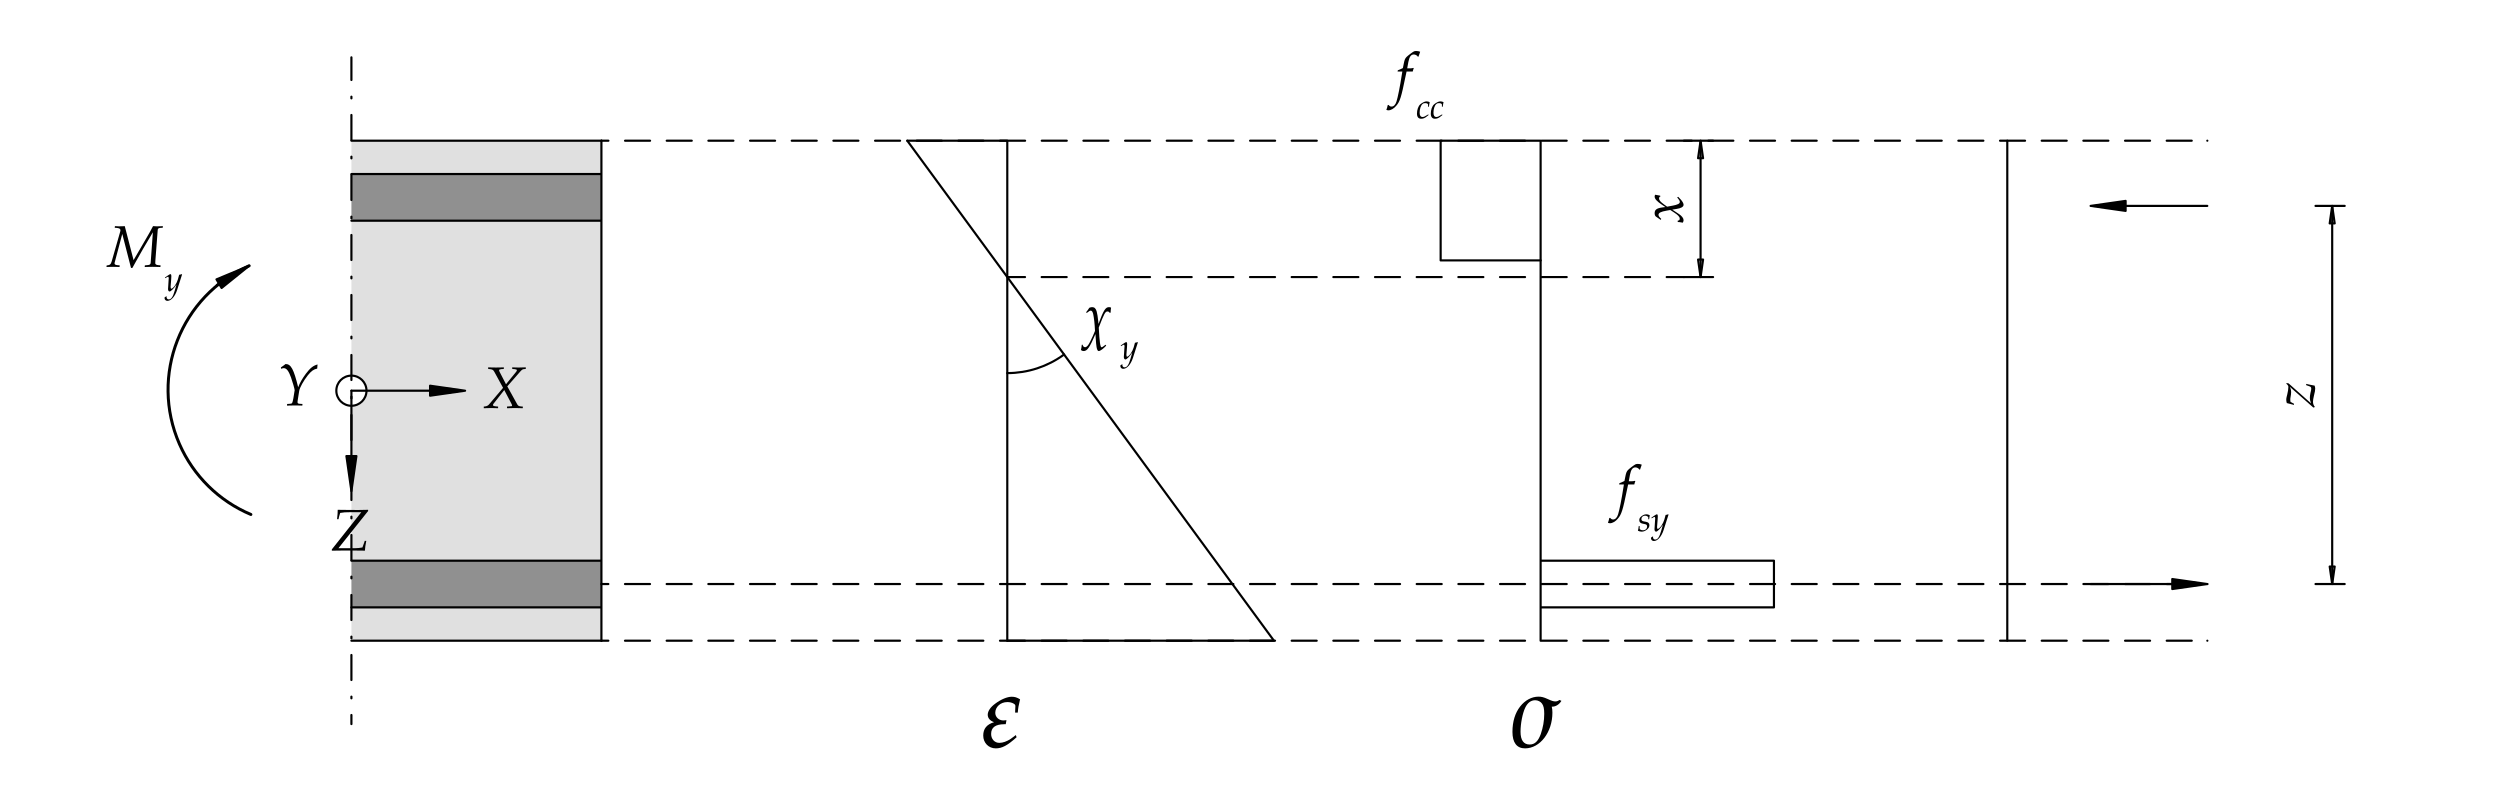
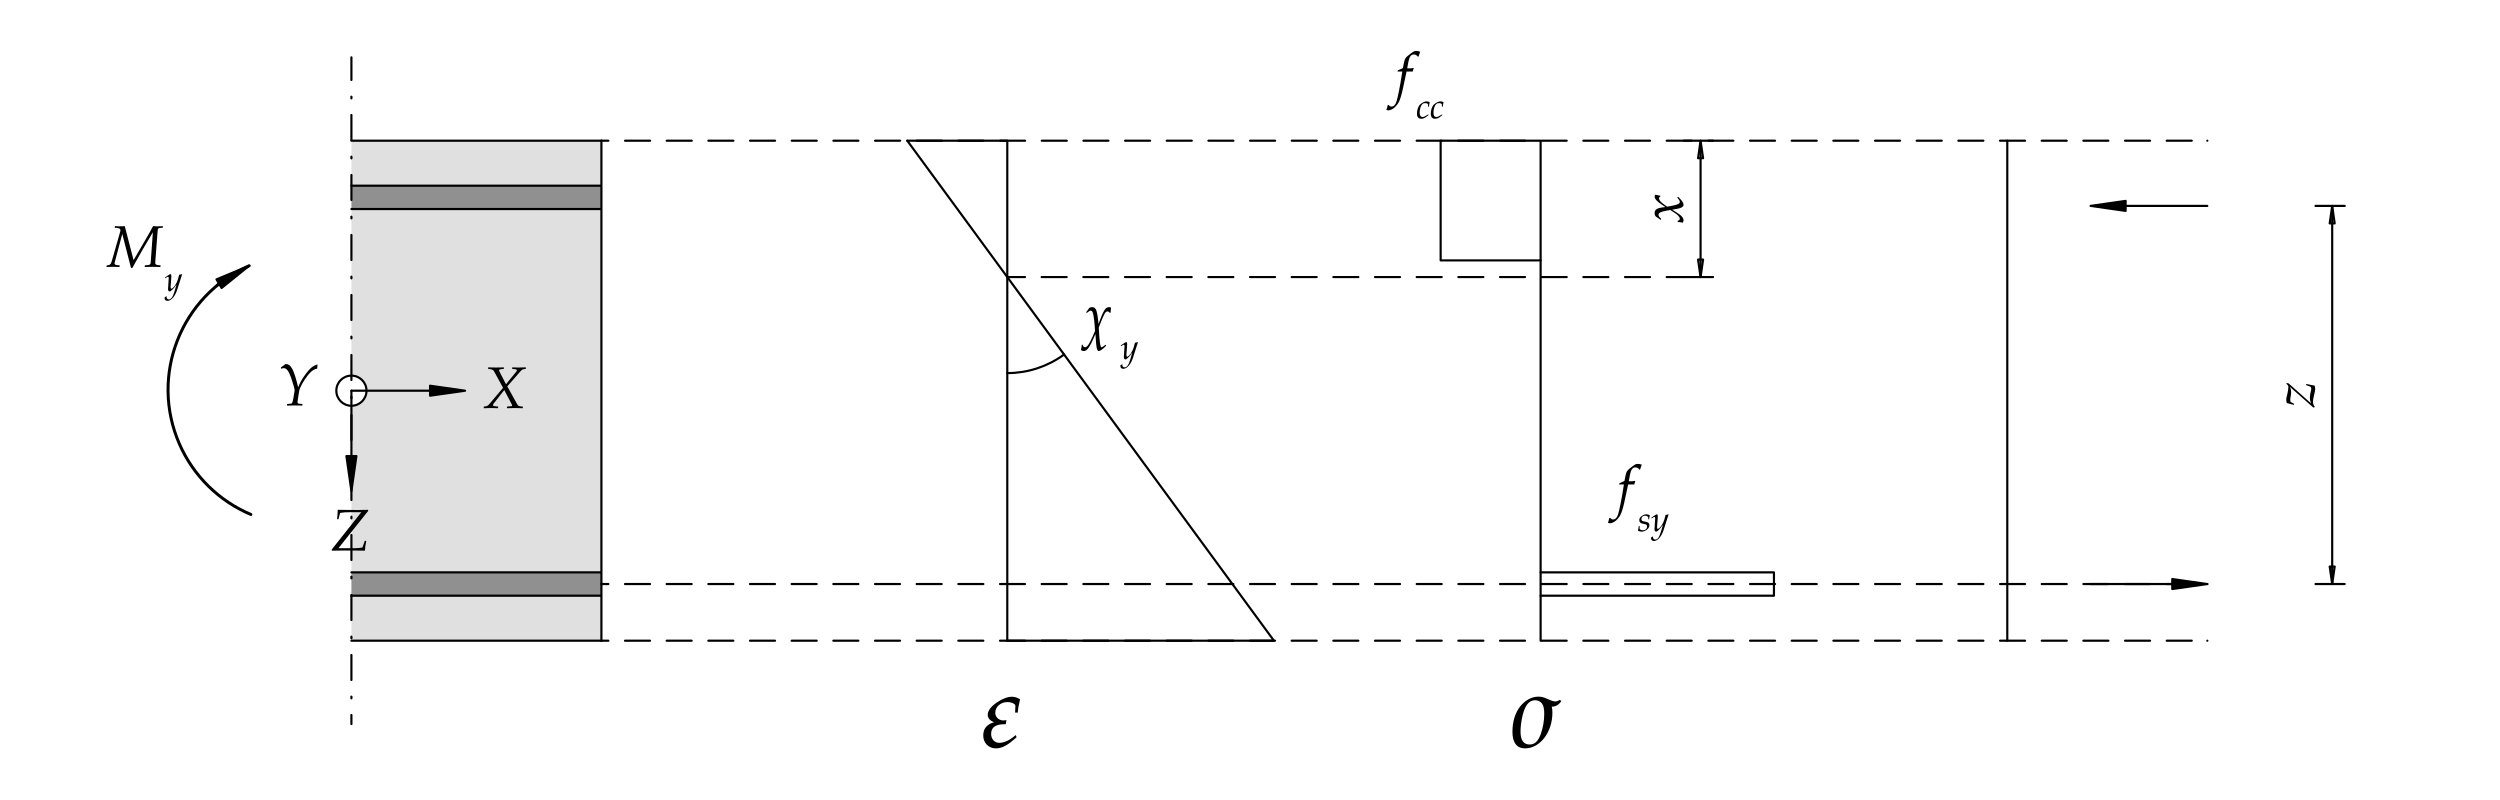
<svg xmlns="http://www.w3.org/2000/svg" version="1.1" id="svg1" width="566.929" height="181.417" viewBox="0 0 566.929 181.417">
  <defs id="defs1">
-     <clipPath clipPathUnits="userSpaceOnUse" id="clipPath20">
-       <path d="M -0.004,-0.001 V 136.064 H 425.201 V -0.001 H -0.004" transform="matrix(1,0,0,-1,-18.29657,90.6814)" clip-rule="evenodd" id="path20" />
-     </clipPath>
    <clipPath clipPathUnits="userSpaceOnUse" id="clipPath21">
-       <path d="M -0.004,-0.001 V 136.064 H 425.201 V -0.001 H -0.004" transform="matrix(1,0,0,-1,-28.03186,86.54754)" clip-rule="evenodd" id="path21" />
+       <path d="M -0.004,-0.001 V 136.064 H 425.201 V -0.001 H -0.004" transform="matrix(0,1,1,0,-66.75849,-393.6555)" clip-rule="evenodd" id="path21" />
    </clipPath>
    <clipPath clipPathUnits="userSpaceOnUse" id="clipPath23">
-       <path d="M -0.004,-0.001 V 136.064 H 425.201 V -0.001 H -0.004" transform="matrix(0,1,1,0,-66.75849,-393.6555)" clip-rule="evenodd" id="path23" />
+       <path d="M -0.004,-0.001 V 136.064 H 425.201 V -0.001 H -0.004" transform="matrix(1,0,0,-1,-166.8521,9.093408)" clip-rule="evenodd" id="path23" />
+     </clipPath>
+     <clipPath clipPathUnits="userSpaceOnUse" id="clipPath24">
+       <path d="M -0.004,-0.001 V 136.064 H 425.201 V -0.001 H -0.004" transform="matrix(1,0,0,-1,-256.3915,9.093408)" clip-rule="evenodd" id="path24" />
    </clipPath>
    <clipPath clipPathUnits="userSpaceOnUse" id="clipPath25">
-       <path d="M -0.004,-0.001 V 136.064 H 425.201 V -0.001 H -0.004" transform="matrix(1,0,0,-1,-166.8521,9.093408)" clip-rule="evenodd" id="path25" />
+       <path d="M -0.004,-0.001 V 136.064 H 425.201 V -0.001 H -0.004" transform="matrix(1,0,0,-1,-237.413,120.063)" clip-rule="evenodd" id="path25" />
    </clipPath>
    <clipPath clipPathUnits="userSpaceOnUse" id="clipPath26">
-       <path d="M -0.004,-0.001 V 136.064 H 425.201 V -0.001 H -0.004" transform="matrix(1,0,0,-1,-256.3915,9.093408)" clip-rule="evenodd" id="path26" />
-     </clipPath>
-     <clipPath clipPathUnits="userSpaceOnUse" id="clipPath27">
-       <path d="M -0.004,-0.001 V 136.064 H 425.201 V -0.001 H -0.004" transform="matrix(1,0,0,-1,-237.413,120.063)" clip-rule="evenodd" id="path27" />
+       <path d="M -0.004,-0.001 V 136.064 H 425.201 V -0.001 H -0.004" transform="matrix(1,0,0,-1,-240.8407,115.9291)" clip-rule="evenodd" id="path26" />
    </clipPath>
    <clipPath clipPathUnits="userSpaceOnUse" id="clipPath28">
-       <path d="M -0.004,-0.001 V 136.064 H 425.201 V -0.001 H -0.004" transform="matrix(1,0,0,-1,-240.8407,115.9291)" clip-rule="evenodd" id="path28" />
+       <path d="M -0.004,-0.001 V 136.064 H 425.201 V -0.001 H -0.004" transform="matrix(0,1,1,0,-98.09908,-286.2312)" clip-rule="evenodd" id="path28" />
    </clipPath>
    <clipPath clipPathUnits="userSpaceOnUse" id="clipPath30">
-       <path d="M -0.004,-0.001 V 136.064 H 425.201 V -0.001 H -0.004" transform="matrix(0,1,1,0,-98.09908,-286.2312)" clip-rule="evenodd" id="path30" />
+       <path d="M -0.004,-0.001 V 136.064 H 425.201 V -0.001 H -0.004" transform="matrix(1,0,0,-1,-275.0986,49.83521)" clip-rule="evenodd" id="path30" />
+     </clipPath>
+     <clipPath clipPathUnits="userSpaceOnUse" id="clipPath31">
+       <path d="M -0.004,-0.001 V 136.064 H 425.201 V -0.001 H -0.004" transform="matrix(1,0,0,-1,-278.5263,45.70135)" clip-rule="evenodd" id="path31" />
    </clipPath>
    <clipPath clipPathUnits="userSpaceOnUse" id="clipPath32">
-       <path d="M -0.004,-0.001 V 136.064 H 425.201 V -0.001 H -0.004" transform="matrix(1,0,0,-1,-275.0986,49.83521)" clip-rule="evenodd" id="path32" />
+       <path d="M -0.004,-0.001 V 136.064 H 425.201 V -0.001 H -0.004" transform="matrix(1,0,0,-1,-184.6579,79.12211)" clip-rule="evenodd" id="path32" />
    </clipPath>
    <clipPath clipPathUnits="userSpaceOnUse" id="clipPath33">
-       <path d="M -0.004,-0.001 V 136.064 H 425.201 V -0.001 H -0.004" transform="matrix(1,0,0,-1,-278.5263,45.70135)" clip-rule="evenodd" id="path33" />
+       <path d="M -0.004,-0.001 V 136.064 H 425.201 V -0.001 H -0.004" transform="matrix(1,0,0,-1,-190.5936,74.98825)" clip-rule="evenodd" id="path33" />
    </clipPath>
    <clipPath clipPathUnits="userSpaceOnUse" id="clipPath34">
-       <path d="M -0.004,-0.001 V 136.064 H 425.201 V -0.001 H -0.004" transform="matrix(1,0,0,-1,-184.6579,79.12211)" clip-rule="evenodd" id="path34" />
+       <path d="M -0.004,-0.001 V 136.064 H 425.201 V -0.001 H -0.004" transform="matrix(1,0,0,-1,-18.29657,90.6814)" clip-rule="evenodd" id="path34" />
    </clipPath>
    <clipPath clipPathUnits="userSpaceOnUse" id="clipPath35">
-       <path d="M -0.004,-0.001 V 136.064 H 425.201 V -0.001 H -0.004" transform="matrix(1,0,0,-1,-190.5936,74.98825)" clip-rule="evenodd" id="path35" />
+       <path d="M -0.004,-0.001 V 136.064 H 425.201 V -0.001 H -0.004" transform="matrix(1,0,0,-1,-28.03186,86.54754)" clip-rule="evenodd" id="path35" />
    </clipPath>
    <clipPath clipPathUnits="userSpaceOnUse" id="clipPath36">
      <path d="M -0.004,-0.001 V 136.064 H 425.201 V -0.001 H -0.004" transform="matrix(1,0,0,-1,-56.23465,42.43492)" clip-rule="evenodd" id="path36" />
    </clipPath>
    <clipPath clipPathUnits="userSpaceOnUse" id="clipPath37">
      <path d="M -0.004,-0.001 V 136.064 H 425.201 V -0.001 H -0.004" transform="matrix(1,0,0,-1,-82.07571,66.66509)" clip-rule="evenodd" id="path37" />
    </clipPath>
    <clipPath clipPathUnits="userSpaceOnUse" id="clipPath38">
      <path d="M -0.004,-0.001 V 136.064 H 425.201 V -0.001 H -0.004" transform="matrix(1,0,0,-1,-47.25942,67.10568)" clip-rule="evenodd" id="path38" />
    </clipPath>
  </defs>
  <g id="layer-MC0">
-     <path id="path1" d="m 59.768,32.763 h 42.52 v 7.937 H 59.768 Z m 0,73.701 v -7.937 h 42.52 v 7.937 z" style="fill:#909090;fill-opacity:1;fill-rule:nonzero;stroke:none" transform="matrix(1.333333,0,0,-1.333333,0,181.4173)" />
-     <path id="path2" d="m 59.768,106.463 h 42.52 v 5.669 H 59.768 Z m 1.649,-34.885 0.316,-0.316 0.256,-0.366 0.189,-0.405 0.116,-0.432 0.039,-0.445 -0.039,-0.445 -0.116,-0.432 -0.189,-0.405 -0.256,-0.366 -0.316,-0.316 -0.366,-0.256 -0.405,-0.189 -0.432,-0.116 -0.445,-0.039 V 40.7 h 42.52 V 98.526 H 59.768 V 72.178 l 0.445,-0.039 0.432,-0.116 0.405,-0.189 z m 40.871,-44.485 v 5.669 H 59.768 v -5.669 z" style="fill:#e0e0e0;fill-opacity:1;fill-rule:nonzero;stroke:none" transform="matrix(1.333333,0,0,-1.333333,0,181.4173)" />
+     <path id="path1" d="m 59.768,34.747 h 42.52 v 3.969 H 59.768 Z m 0,69.732 v -3.969 h 42.52 v 3.969 z" style="fill:#909090;fill-opacity:1;fill-rule:nonzero;stroke:none" transform="matrix(1.333333,0,0,-1.333333,0,181.4173)" />
+     <path id="path2" d="m 59.768,104.479 h 42.52 v 7.654 H 59.768 Z m 2.526,-34.421 0.039,-0.445 -0.039,-0.445 -0.116,-0.432 -0.189,-0.405 -0.256,-0.366 -0.316,-0.316 -0.366,-0.256 -0.405,-0.189 -0.432,-0.116 -0.445,-0.039 V 38.715 h 42.52 v 61.795 H 59.768 V 72.178 l 0.445,-0.039 0.432,-0.116 0.405,-0.189 0.366,-0.256 0.316,-0.316 0.256,-0.366 0.189,-0.405 z m 39.993,-42.965 v 7.654 H 59.768 v -7.654 z" style="fill:#e0e0e0;fill-opacity:1;fill-rule:nonzero;stroke:none" transform="matrix(1.333333,0,0,-1.333333,0,181.4173)" />
  </g>
-   <path id="path3" d="m 59.768,12.92 v 1.537 m 0,5.953 v 4.252 m 0,5.953 v 4.252 m 0,5.953 v 4.252 m 0,5.953 v 4.252 m 0,5.953 v 4.252 m 0,5.953 v 4.252 m 0,5.953 v 4.252 m 0,5.953 v 4.252 m 0,5.953 v 4.252 m 0,5.953 v 4.252 m 0,5.953 v 3.849 m 0,-109.015 v 0.283 m 0,9.921 v 0.283 m 0,9.921 v 0.283 m 0,9.921 v 0.283 m 0,9.921 v 0.283 m 0,9.921 v 0.283 m 0,9.921 v 0.283 m 0,9.921 v 0.283 m 0,9.921 v 0.283 m 0,9.921 v 0.283 m 0,9.921 v 0.283 m 0,-106.702 v 0 m 0,113.386 v 0" style="fill:none;stroke:#000000;stroke-width:0.368;stroke-linecap:round;stroke-linejoin:round;stroke-miterlimit:10;stroke-dasharray:none;stroke-opacity:1" transform="matrix(1.333333,0,0,-1.333333,0,181.4173)" />
-   <path id="path4" d="M 42.371,90.859 C 30.726,85.761 25.42,72.187 30.519,60.542 m 0,0 C 32.884,55.14 37.233,50.852 42.668,48.562" style="fill:none;stroke:#000000;stroke-width:0.51;stroke-linecap:round;stroke-linejoin:round;stroke-miterlimit:10;stroke-dasharray:none;stroke-opacity:1" transform="matrix(1.333333,0,0,-1.333333,0,181.4173)" />
-   <path id="path5" d="m 39.935,89.41 2.436,1.449 m -5.116,-3.044 -0.365,-0.217 m 5.481,3.261 v 0 l -5.551,-2.313 0.87,-1.462 4.681,3.774" style="fill:none;stroke:#000000;stroke-width:0.368;stroke-linecap:round;stroke-linejoin:round;stroke-miterlimit:10;stroke-dasharray:none;stroke-opacity:1" transform="matrix(1.333333,0,0,-1.333333,0,181.4173)" />
-   <path id="path6" d="m 37.69,87.085 4.681,3.774 -5.551,-2.313 z" style="fill:#000000;fill-opacity:1;fill-rule:nonzero;stroke:none" transform="matrix(1.333333,0,0,-1.333333,0,181.4173)" />
-   <path id="path7" d="m 62.333,69.613 c 0,1.417 -1.149,2.565 -2.565,2.565 m 0,0 c -1.417,0 -2.565,-1.149 -2.565,-2.565 m 0,0 c 0,-1.417 1.149,-2.565 2.565,-2.565 m 0,0 c 1.417,0 2.565,1.149 2.565,2.565" style="fill:none;stroke:#000000;stroke-width:0.368;stroke-linecap:round;stroke-linejoin:round;stroke-miterlimit:10;stroke-dasharray:none;stroke-opacity:1" transform="matrix(1.333333,0,0,-1.333333,0,181.4173)" />
-   <path id="path8" d="m 59.768,112.133 h 42.52 M 59.768,27.093 h 42.52 m -42.52,13.606 h 42.52 m -42.52,-7.937 h 42.52 M 59.768,98.526 h 42.52 m -42.52,7.937 h 42.52 m 0,5.669 V 27.093 m 69.029,85.039 V 27.093 m 90.709,85.039 V 27.093 m 0,13.606 h 39.685 v -7.937 h -39.685 m -107.717,79.37 h 17.008 m 73.701,0 h 17.008 m 79.37,0 V 27.093 m 14.173,9.638 h 19.842 m -5.953,0 h -0.425 m 6.378,0 v 0 l -5.953,0.85 v -1.701 l 5.953,0.85" style="fill:none;stroke:#000000;stroke-width:0.368;stroke-linecap:round;stroke-linejoin:round;stroke-miterlimit:10;stroke-dasharray:none;stroke-opacity:1" transform="matrix(1.333333,0,0,-1.333333,0,181.4173)" />
-   <path id="path9" d="m 369.458,35.881 5.953,0.85 -5.953,0.85 z" style="fill:#000000;fill-opacity:1;fill-rule:nonzero;stroke:none" transform="matrix(1.333333,0,0,-1.333333,0,181.4173)" />
-   <path id="path10" d="M 375.411,101.044 H 355.569 m 5.953,0 h 0.425 m -6.378,0 v 0 l 5.953,-0.85 v 1.701 l -5.953,-0.85" style="fill:none;stroke:#000000;stroke-width:0.368;stroke-linecap:round;stroke-linejoin:round;stroke-miterlimit:10;stroke-dasharray:none;stroke-opacity:1" transform="matrix(1.333333,0,0,-1.333333,0,181.4173)" />
-   <path id="path11" d="m 361.521,101.894 -5.953,-0.85 5.953,-0.85 z" style="fill:#000000;fill-opacity:1;fill-rule:nonzero;stroke:none" transform="matrix(1.333333,0,0,-1.333333,0,181.4173)" />
-   <path id="path12" d="m 102.287,36.731 h 1.177 m 2.835,0 h 4.252 m 2.835,0 h 4.252 m 2.835,0 h 4.252 m 2.835,0 h 4.252 m 2.835,0 h 4.252 m 2.835,0 h 4.252 m 2.835,0 h 4.252 m 2.835,0 h 4.252 m 2.835,0 h 4.252 m 2.835,0 h 4.252 m 2.835,0 h 4.252 m 2.835,0 h 4.252 m 2.835,0 h 4.252 m 2.835,0 h 4.252 m 2.835,0 h 4.252 m 2.835,0 h 4.252 m 2.835,0 h 4.252 m 2.835,0 h 4.252 m 2.835,0 h 4.252 m 2.835,0 h 4.252 m 2.835,0 h 4.252 m 2.835,0 h 4.252 m 2.835,0 h 4.252 m 2.835,0 h 4.252 m 2.835,0 h 4.252 m 2.835,0 h 4.252 m 2.835,0 h 4.252 m 2.835,0 h 4.252 m 2.835,0 h 4.252 m 2.835,0 h 4.252 m 2.835,0 h 4.252 m 2.835,0 h 4.252 m 2.835,0 h 4.252 m 2.835,0 h 4.252 m 2.835,0 h 4.252 m 2.835,0 h 4.252 m 2.835,0 h 4.252 m 2.835,0 h 4.252 m -270.469,0 v 0 m 273.124,0 v 0 M 102.287,27.093 h 1.177 m 2.835,0 h 4.252 m 2.835,0 h 4.252 m 2.835,0 h 4.252 m 2.835,0 h 4.252 m 2.835,0 h 4.252 m 2.835,0 h 4.252 m 2.835,0 h 4.252 m 2.835,0 h 4.252" style="fill:none;stroke:#000000;stroke-width:0.368;stroke-linecap:round;stroke-linejoin:round;stroke-miterlimit:10;stroke-dasharray:none;stroke-opacity:1" transform="matrix(1.333333,0,0,-1.333333,0,181.4173)" />
-   <path id="path13" d="m 162.992,27.093 h 4.252 m 2.835,0 h 4.252 m 2.835,0 h 4.252 m 2.835,0 h 4.252 m 2.835,0 h 4.252 m 2.835,0 h 4.252 m 2.835,0 h 4.252 m 2.835,0 h 4.252 m 2.835,0 h 4.252 m 2.835,0 h 4.252 m 2.835,0 h 4.252 m 2.835,0 h 4.252 m 2.835,0 h 4.252 m 2.835,0 h 4.252 m 2.835,0 h 4.252 m 2.835,0 h 4.252 m 2.835,0 h 4.252 m 2.835,0 h 4.252 m 2.835,0 h 4.252 m 2.835,0 h 4.252 m 2.835,0 h 4.252 m 2.835,0 h 4.252 m 2.835,0 h 4.252 m 2.835,0 h 4.252 m 2.835,0 h 4.252 m 2.835,0 h 4.252 m 2.835,0 h 4.252 m 2.835,0 h 4.252 m 2.835,0 h 4.252 m 2.835,0 h 4.252 m -270.469,0 v 0 m 273.124,0 v 0 m -273.124,85.039 h 1.177 m 2.835,0 h 4.252 m 2.835,0 h 4.252 m 2.835,0 h 4.252 m 2.835,0 h 4.252 m 2.835,0 h 4.252 m 2.835,0 h 4.252 m 2.835,0 h 4.252 m 2.835,0 h 4.252 m 2.835,0 h 4.252 m 2.835,0 h 4.252 m 2.835,0 h 4.252 m 2.835,0 h 4.252 m 2.835,0 h 4.252 m 2.835,0 h 4.252 m 2.835,0 h 4.252 m 2.835,0 h 4.252 m 2.835,0 h 4.252" style="fill:none;stroke:#000000;stroke-width:0.368;stroke-linecap:round;stroke-linejoin:round;stroke-miterlimit:10;stroke-dasharray:none;stroke-opacity:1" transform="matrix(1.333333,0,0,-1.333333,0,181.4173)" />
-   <path id="path14" d="m 226.772,112.133 h 4.252 m 2.835,0 h 4.252 m 2.835,0 h 4.252 m 2.835,0 h 4.252 m 2.835,0 h 4.252 m 2.835,0 h 4.252 m 2.835,0 h 4.252 m 2.835,0 h 4.252 m 2.835,0 h 4.252 m 2.835,0 h 4.252 m 2.835,0 h 4.252 m 2.835,0 h 4.252 m 2.835,0 h 4.252 m 2.835,0 h 4.252 m 2.835,0 h 4.252 m 2.835,0 h 4.252 m 2.835,0 h 4.252 m 2.835,0 h 4.252 m 2.835,0 h 4.252 m 2.835,0 h 4.252 m 2.835,0 h 4.252 m -270.469,0 v 0 m 273.124,0 v 0 M 171.317,27.093 h 45.354 l -62.362,85.039 m 17.008,-23.193 h 3.014 m 2.835,0 h 4.252 m 2.835,0 h 4.252 m 2.835,0 h 4.252 m 2.835,0 h 4.252 m 2.835,0 h 4.252 m 2.835,0 h 4.252 m 2.835,0 h 4.252 m 2.835,0 h 4.252 m 2.835,0 h 4.252 m 2.835,0 h 4.252 m 2.835,0 h 4.252 m 2.835,0 h 4.252 m 2.835,0 h 4.252 m 2.835,0 h 4.252 m 2.835,0 h 4.252 m 2.835,0 h 2.932 m -115.08,0 v 0 m 115.08,0 v 0 m -41.379,2.835 v 20.358 m 0,-20.358 h 17.008" style="fill:none;stroke:#000000;stroke-width:0.368;stroke-linecap:round;stroke-linejoin:round;stroke-miterlimit:10;stroke-dasharray:none;stroke-opacity:1" transform="matrix(1.333333,0,0,-1.333333,0,181.4173)" />
-   <path id="path15" d="m 171.317,72.606 c 3.474,0 6.858,1.108 9.659,3.162" style="fill:none;stroke:#000000;stroke-width:0.368;stroke-linecap:round;stroke-linejoin:round;stroke-miterlimit:10;stroke-dasharray:none;stroke-opacity:1" transform="matrix(1.333333,0,0,-1.333333,0,181.4173)" />
-   <path id="path16" d="M 59.768,69.613 H 79.1 m -5.953,0 h -0.425 m 6.378,0 v 0 l -5.953,0.85 v -1.701 l 5.953,0.85" style="fill:none;stroke:#000000;stroke-width:0.368;stroke-linecap:round;stroke-linejoin:round;stroke-miterlimit:10;stroke-dasharray:none;stroke-opacity:1" transform="matrix(1.333333,0,0,-1.333333,0,181.4173)" />
+   <path id="path3" d="M 171.317,112.133 V 27.093 m 90.709,85.039 V 27.093 m -107.717,85.039 h 17.008 m 73.701,0 h 17.008 m 79.37,0 V 27.093 m 14.173,9.638 h 19.842 m -5.953,0 h -0.425 m 6.378,0 v 0 l -5.953,0.85 v -1.701 l 5.953,0.85" style="fill:none;stroke:#000000;stroke-width:0.368;stroke-linecap:round;stroke-linejoin:round;stroke-miterlimit:10;stroke-dasharray:none;stroke-opacity:1" transform="matrix(1.333333,0,0,-1.333333,0,181.4173)" />
+   <path id="path4" d="m 369.458,35.881 5.953,0.85 -5.953,0.85 z" style="fill:#000000;fill-opacity:1;fill-rule:nonzero;stroke:none" transform="matrix(1.333333,0,0,-1.333333,0,181.4173)" />
+   <path id="path5" d="M 375.411,101.044 H 355.569 m 5.953,0 h 0.425 m -6.378,0 v 0 l 5.953,-0.85 v 1.701 l -5.953,-0.85" style="fill:none;stroke:#000000;stroke-width:0.368;stroke-linecap:round;stroke-linejoin:round;stroke-miterlimit:10;stroke-dasharray:none;stroke-opacity:1" transform="matrix(1.333333,0,0,-1.333333,0,181.4173)" />
+   <path id="path6" d="m 361.521,101.894 -5.953,-0.85 5.953,-0.85 z" style="fill:#000000;fill-opacity:1;fill-rule:nonzero;stroke:none" transform="matrix(1.333333,0,0,-1.333333,0,181.4173)" />
+   <path id="path7" d="m 102.287,36.731 h 1.177 m 2.835,0 h 4.252 m 2.835,0 h 4.252 m 2.835,0 h 4.252 m 2.835,0 h 4.252 m 2.835,0 h 4.252 m 2.835,0 h 4.252 m 2.835,0 h 4.252 m 2.835,0 h 4.252 m 2.835,0 h 4.252 m 2.835,0 h 4.252 m 2.835,0 h 4.252 m 2.835,0 h 4.252 m 2.835,0 h 4.252 m 2.835,0 h 4.252 m 2.835,0 h 4.252 m 2.835,0 h 4.252 m 2.835,0 h 4.252 m 2.835,0 h 4.252 m 2.835,0 h 4.252 m 2.835,0 h 4.252 m 2.835,0 h 4.252 m 2.835,0 h 4.252 m 2.835,0 h 4.252 m 2.835,0 h 4.252 m 2.835,0 h 4.252 m 2.835,0 h 4.252 m 2.835,0 h 4.252 m 2.835,0 h 4.252 m 2.835,0 h 4.252 m 2.835,0 h 4.252 m 2.835,0 h 4.252 m 2.835,0 h 4.252 m 2.835,0 h 4.252 m 2.835,0 h 4.252 m 2.835,0 h 4.252 m 2.835,0 h 4.252 m 2.835,0 h 4.252 m 2.835,0 h 4.252 m -270.469,0 v 0 m 273.124,0 v 0 M 102.287,27.093 h 1.177 m 2.835,0 h 4.252 m 2.835,0 h 4.252 m 2.835,0 h 4.252 m 2.835,0 h 4.252 m 2.835,0 h 4.252 m 2.835,0 h 4.252 m 2.835,0 h 4.252 m 2.835,0 h 4.252" style="fill:none;stroke:#000000;stroke-width:0.368;stroke-linecap:round;stroke-linejoin:round;stroke-miterlimit:10;stroke-dasharray:none;stroke-opacity:1" transform="matrix(1.333333,0,0,-1.333333,0,181.4173)" />
+   <path id="path8" d="m 162.992,27.093 h 4.252 m 2.835,0 h 4.252 m 2.835,0 h 4.252 m 2.835,0 h 4.252 m 2.835,0 h 4.252 m 2.835,0 h 4.252 m 2.835,0 h 4.252 m 2.835,0 h 4.252 m 2.835,0 h 4.252 m 2.835,0 h 4.252 m 2.835,0 h 4.252 m 2.835,0 h 4.252 m 2.835,0 h 4.252 m 2.835,0 h 4.252 m 2.835,0 h 4.252 m 2.835,0 h 4.252 m 2.835,0 h 4.252 m 2.835,0 h 4.252 m 2.835,0 h 4.252 m 2.835,0 h 4.252 m 2.835,0 h 4.252 m 2.835,0 h 4.252 m 2.835,0 h 4.252 m 2.835,0 h 4.252 m 2.835,0 h 4.252 m 2.835,0 h 4.252 m 2.835,0 h 4.252 m 2.835,0 h 4.252 m 2.835,0 h 4.252 m 2.835,0 h 4.252 m -270.469,0 v 0 m 273.124,0 v 0 m -273.124,85.039 h 1.177 m 2.835,0 h 4.252 m 2.835,0 h 4.252 m 2.835,0 h 4.252 m 2.835,0 h 4.252 m 2.835,0 h 4.252 m 2.835,0 h 4.252 m 2.835,0 h 4.252 m 2.835,0 h 4.252 m 2.835,0 h 4.252 m 2.835,0 h 4.252 m 2.835,0 h 4.252 m 2.835,0 h 4.252 m 2.835,0 h 4.252 m 2.835,0 h 4.252 m 2.835,0 h 4.252 m 2.835,0 h 4.252 m 2.835,0 h 4.252" style="fill:none;stroke:#000000;stroke-width:0.368;stroke-linecap:round;stroke-linejoin:round;stroke-miterlimit:10;stroke-dasharray:none;stroke-opacity:1" transform="matrix(1.333333,0,0,-1.333333,0,181.4173)" />
+   <path id="path9" d="m 226.772,112.133 h 4.252 m 2.835,0 h 4.252 m 2.835,0 h 4.252 m 2.835,0 h 4.252 m 2.835,0 h 4.252 m 2.835,0 h 4.252 m 2.835,0 h 4.252 m 2.835,0 h 4.252 m 2.835,0 h 4.252 m 2.835,0 h 4.252 m 2.835,0 h 4.252 m 2.835,0 h 4.252 m 2.835,0 h 4.252 m 2.835,0 h 4.252 m 2.835,0 h 4.252 m 2.835,0 h 4.252 m 2.835,0 h 4.252 m 2.835,0 h 4.252 m 2.835,0 h 4.252 m 2.835,0 h 4.252 m 2.835,0 h 4.252 m -270.469,0 v 0 m 273.124,0 v 0 M 171.317,27.093 h 45.354 l -62.362,85.039 m 17.008,-23.193 h 3.014 m 2.835,0 h 4.252 m 2.835,0 h 4.252 m 2.835,0 h 4.252 m 2.835,0 h 4.252 m 2.835,0 h 4.252 m 2.835,0 h 4.252 m 2.835,0 h 4.252 m 2.835,0 h 4.252 m 2.835,0 h 4.252 m 2.835,0 h 4.252 m 2.835,0 h 4.252 m 2.835,0 h 4.252 m 2.835,0 h 4.252 m 2.835,0 h 4.252 m 2.835,0 h 4.252 m 2.835,0 h 2.932 m -115.08,0 v 0 m 115.08,0 v 0 m -41.379,2.835 v 20.358 m 0,-20.358 h 17.008" style="fill:none;stroke:#000000;stroke-width:0.368;stroke-linecap:round;stroke-linejoin:round;stroke-miterlimit:10;stroke-dasharray:none;stroke-opacity:1" transform="matrix(1.333333,0,0,-1.333333,0,181.4173)" />
+   <path id="path10" d="m 171.317,72.606 c 3.474,0 6.858,1.108 9.659,3.162" style="fill:none;stroke:#000000;stroke-width:0.368;stroke-linecap:round;stroke-linejoin:round;stroke-miterlimit:10;stroke-dasharray:none;stroke-opacity:1" transform="matrix(1.333333,0,0,-1.333333,0,181.4173)" />
+   <path id="path11" d="m 59.768,12.92 v 1.537 m 0,5.953 v 4.252 m 0,5.953 v 4.252 m 0,5.953 v 4.252 m 0,5.953 v 4.252 m 0,5.953 v 4.252 m 0,5.953 v 4.252 m 0,5.953 v 4.252 m 0,5.953 v 4.252 m 0,5.953 v 4.252 m 0,5.953 v 4.252 m 0,5.953 v 3.849 m 0,-109.015 v 0.283 m 0,9.921 v 0.283 m 0,9.921 v 0.283 m 0,9.921 v 0.283 m 0,9.921 v 0.283 m 0,9.921 v 0.283 m 0,9.921 v 0.283 m 0,9.921 v 0.283 m 0,9.921 v 0.283 m 0,9.921 v 0.283 m 0,9.921 v 0.283 m 0,-106.702 v 0 m 0,113.386 v 0" style="fill:none;stroke:#000000;stroke-width:0.368;stroke-linecap:round;stroke-linejoin:round;stroke-miterlimit:10;stroke-dasharray:none;stroke-opacity:1" transform="matrix(1.333333,0,0,-1.333333,0,181.4173)" />
+   <path id="path12" d="M 42.371,90.859 C 30.726,85.761 25.42,72.187 30.519,60.542 m 0,0 C 32.884,55.14 37.233,50.852 42.668,48.562" style="fill:none;stroke:#000000;stroke-width:0.51;stroke-linecap:round;stroke-linejoin:round;stroke-miterlimit:10;stroke-dasharray:none;stroke-opacity:1" transform="matrix(1.333333,0,0,-1.333333,0,181.4173)" />
+   <path id="path13" d="m 39.935,89.41 2.436,1.449 m -5.116,-3.044 -0.365,-0.217 m 5.481,3.261 v 0 l -5.551,-2.313 0.87,-1.462 4.681,3.774" style="fill:none;stroke:#000000;stroke-width:0.368;stroke-linecap:round;stroke-linejoin:round;stroke-miterlimit:10;stroke-dasharray:none;stroke-opacity:1" transform="matrix(1.333333,0,0,-1.333333,0,181.4173)" />
+   <path id="path14" d="m 37.69,87.085 4.681,3.774 -5.551,-2.313 z" style="fill:#000000;fill-opacity:1;fill-rule:nonzero;stroke:none" transform="matrix(1.333333,0,0,-1.333333,0,181.4173)" />
+   <path id="path15" d="m 62.333,69.613 c 0,1.417 -1.149,2.565 -2.565,2.565 m 0,0 c -1.417,0 -2.565,-1.149 -2.565,-2.565 m 0,0 c 0,-1.417 1.149,-2.565 2.565,-2.565 m 0,0 c 1.417,0 2.565,1.149 2.565,2.565" style="fill:none;stroke:#000000;stroke-width:0.368;stroke-linecap:round;stroke-linejoin:round;stroke-miterlimit:10;stroke-dasharray:none;stroke-opacity:1" transform="matrix(1.333333,0,0,-1.333333,0,181.4173)" />
+   <path id="path16" d="m 59.768,112.133 h 42.52 M 59.768,27.093 h 42.52 m 0,85.039 V 27.093 m -42.52,73.417 h 42.52 m -42.52,3.969 h 42.52 M 59.768,38.715 h 42.52 M 59.768,34.747 h 42.52 m 199.423,0 h -39.685 m 0,3.969 h 39.685 V 34.747 M 59.768,69.613 H 79.1 m -5.953,0 h -0.425 m 6.378,0 v 0 l -5.953,0.85 v -1.701 l 5.953,0.85" style="fill:none;stroke:#000000;stroke-width:0.368;stroke-linecap:round;stroke-linejoin:round;stroke-miterlimit:10;stroke-dasharray:none;stroke-opacity:1" transform="matrix(1.333333,0,0,-1.333333,0,181.4173)" />
  <path id="path17" d="m 73.147,68.763 5.953,0.85 -5.953,0.85 z" style="fill:#000000;fill-opacity:1;fill-rule:nonzero;stroke:none" transform="matrix(1.333333,0,0,-1.333333,0,181.4173)" />
  <path id="path18" d="M 59.768,69.613 V 52.542 m 0,5.953 v 0.425 m 0,-6.378 v 0 l 0.85,5.953 h -1.701 l 0.85,-5.953" style="fill:none;stroke:#000000;stroke-width:0.368;stroke-linecap:round;stroke-linejoin:round;stroke-miterlimit:10;stroke-dasharray:none;stroke-opacity:1" transform="matrix(1.333333,0,0,-1.333333,0,181.4173)" />
  <path id="path19" d="m 58.917,58.495 0.85,-5.953 0.85,5.953 z" style="fill:#000000;fill-opacity:1;fill-rule:nonzero;stroke:none" transform="matrix(1.333333,0,0,-1.333333,0,181.4173)" />
-   <text id="text19" xml:space="preserve" transform="matrix(1.333333,0,0,1.333333,24.39543,60.5088)" clip-path="url(#clipPath20)">
-     <tspan style="font-style:italic;font-variant:normal;font-weight:normal;font-stretch:normal;font-size:10.007px;font-family:'Palatino Linotype';writing-mode:lr-tb;fill:#000000;fill-opacity:1;fill-rule:nonzero;stroke:none" x="0" y="0" id="tspan19">M</tspan>
+   <path id="path20" d="m 396.656,36.731 -0.425,2.976 h 0.85 l -0.425,-2.976 m 0,64.313 -0.425,-2.976 h 0.85 l -0.425,2.976 m 0,-64.313 h -2.126 m 2.126,0 h 2.126 m -2.126,64.313 h -2.126 m 2.126,0 h 2.126 m -2.126,-64.313 h -2.835 m 2.835,64.313 h -2.835 m 2.835,-64.313 v 0 m 0,64.313 v 0" style="fill:none;stroke:#000000;stroke-width:0.368;stroke-linecap:round;stroke-linejoin:round;stroke-miterlimit:10;stroke-dasharray:none;stroke-opacity:1" transform="matrix(1.333333,0,0,-1.333333,0,181.4173)" />
+   <text id="text20" xml:space="preserve" transform="matrix(0,-1.333333,1.333333,0,524.874,92.40601)" clip-path="url(#clipPath21)">
+     <tspan style="font-style:italic;font-variant:normal;font-weight:normal;font-stretch:normal;font-size:10.007px;font-family:'Palatino Linotype';writing-mode:lr-tb;fill:#000000;fill-opacity:1;fill-rule:nonzero;stroke:none" x="0" y="0" id="tspan20">z</tspan>
  </text>
-   <text id="text20" xml:space="preserve" transform="matrix(1.333333,0,0,1.333333,37.37581,66.02061)" clip-path="url(#clipPath21)">
-     <tspan style="font-style:italic;font-variant:normal;font-weight:normal;font-stretch:normal;font-size:6.004px;font-family:'Palatino Linotype';writing-mode:lr-tb;fill:#000000;fill-opacity:1;fill-rule:nonzero;stroke:none" x="0" y="0" id="tspan20">y</tspan>
+   <path id="path22" d="m 396.656,36.731 v 64.313" style="fill:none;stroke:#000000;stroke-width:0.368;stroke-linecap:round;stroke-linejoin:round;stroke-miterlimit:10;stroke-dasharray:none;stroke-opacity:1" transform="matrix(1.333333,0,0,-1.333333,0,181.4173)" />
+   <text id="text22" xml:space="preserve" transform="matrix(1.333333,0,0,1.333333,222.4695,169.2928)" clip-path="url(#clipPath23)">
+     <tspan style="font-style:italic;font-variant:normal;font-weight:normal;font-stretch:normal;font-size:18.013px;font-family:'Palatino Linotype';writing-mode:lr-tb;fill:#000000;fill-opacity:1;fill-rule:nonzero;stroke:none" x="0" y="0" id="tspan22">ε</tspan>
  </text>
-   <path id="path22" d="m 396.656,36.731 -0.425,2.976 h 0.85 l -0.425,-2.976 m 0,64.313 -0.425,-2.976 h 0.85 l -0.425,2.976 m 0,-64.313 h -2.126 m 2.126,0 h 2.126 m -2.126,64.313 h -2.126 m 2.126,0 h 2.126 m -2.126,-64.313 h -2.835 m 2.835,64.313 h -2.835 m 2.835,-64.313 v 0 m 0,64.313 v 0" style="fill:none;stroke:#000000;stroke-width:0.368;stroke-linecap:round;stroke-linejoin:round;stroke-miterlimit:10;stroke-dasharray:none;stroke-opacity:1" transform="matrix(1.333333,0,0,-1.333333,0,181.4173)" />
-   <text id="text22" xml:space="preserve" transform="matrix(0,-1.333333,1.333333,0,524.874,92.40601)" clip-path="url(#clipPath23)">
-     <tspan style="font-style:italic;font-variant:normal;font-weight:normal;font-stretch:normal;font-size:10.007px;font-family:'Palatino Linotype';writing-mode:lr-tb;fill:#000000;fill-opacity:1;fill-rule:nonzero;stroke:none" x="0" y="0" id="tspan22">z</tspan>
+   <text id="text23" xml:space="preserve" transform="matrix(1.333333,0,0,1.333333,341.8554,169.2928)" clip-path="url(#clipPath24)">
+     <tspan style="font-style:italic;font-variant:normal;font-weight:normal;font-stretch:normal;font-size:18.013px;font-family:'Palatino Linotype';writing-mode:lr-tb;fill:#000000;fill-opacity:1;fill-rule:nonzero;stroke:none" x="0" y="0" id="tspan23">σ</tspan>
  </text>
-   <path id="path24" d="m 396.656,36.731 v 64.313" style="fill:none;stroke:#000000;stroke-width:0.368;stroke-linecap:round;stroke-linejoin:round;stroke-miterlimit:10;stroke-dasharray:none;stroke-opacity:1" transform="matrix(1.333333,0,0,-1.333333,0,181.4173)" />
-   <text id="text24" xml:space="preserve" transform="matrix(1.333333,0,0,1.333333,222.4695,169.2928)" clip-path="url(#clipPath25)">
-     <tspan style="font-style:italic;font-variant:normal;font-weight:normal;font-stretch:normal;font-size:18.013px;font-family:'Palatino Linotype';writing-mode:lr-tb;fill:#000000;fill-opacity:1;fill-rule:nonzero;stroke:none" x="0" y="0" id="tspan24">ε</tspan>
+   <text id="text24" xml:space="preserve" transform="matrix(1.333333,0,0,1.333333,316.5507,21.33335)" clip-path="url(#clipPath25)">
+     <tspan style="font-style:italic;font-variant:normal;font-weight:normal;font-stretch:normal;font-size:10.007px;font-family:'Palatino Linotype';writing-mode:lr-tb;fill:#000000;fill-opacity:1;fill-rule:nonzero;stroke:none" x="0" y="0" id="tspan24">f</tspan>
  </text>
-   <text id="text25" xml:space="preserve" transform="matrix(1.333333,0,0,1.333333,341.8554,169.2928)" clip-path="url(#clipPath26)">
-     <tspan style="font-style:italic;font-variant:normal;font-weight:normal;font-stretch:normal;font-size:18.013px;font-family:'Palatino Linotype';writing-mode:lr-tb;fill:#000000;fill-opacity:1;fill-rule:nonzero;stroke:none" x="0" y="0" id="tspan25">σ</tspan>
+   <text id="text25" xml:space="preserve" transform="matrix(1.333333,0,0,1.333333,321.1209,26.84516)" clip-path="url(#clipPath26)">
+     <tspan style="font-style:italic;font-variant:normal;font-weight:normal;font-stretch:normal;font-size:6.004px;font-family:'Palatino Linotype';writing-mode:lr-tb;fill:#000000;fill-opacity:1;fill-rule:nonzero;stroke:none" x="0 2.444" y="0" id="tspan25">cc</tspan>
  </text>
-   <text id="text26" xml:space="preserve" transform="matrix(1.333333,0,0,1.333333,316.5507,21.33335)" clip-path="url(#clipPath27)">
-     <tspan style="font-style:italic;font-variant:normal;font-weight:normal;font-stretch:normal;font-size:10.007px;font-family:'Palatino Linotype';writing-mode:lr-tb;fill:#000000;fill-opacity:1;fill-rule:nonzero;stroke:none" x="0" y="0" id="tspan26">f</tspan>
+   <path id="path27" d="m 289.231,88.94 -0.425,2.976 h 0.85 l -0.425,-2.976 m 0,23.193 -0.425,-2.976 h 0.85 l -0.425,2.976 m 0,-23.193 h -2.126 m 2.126,0 h 2.126 m -2.126,23.193 h -2.126 m 2.126,0 h 2.126 m -2.126,-23.193 h -2.835 m 2.835,23.193 h -2.835 m 2.835,-23.193 v 0 m 0,23.193 v 0" style="fill:none;stroke:#000000;stroke-width:0.368;stroke-linecap:round;stroke-linejoin:round;stroke-miterlimit:10;stroke-dasharray:none;stroke-opacity:1" transform="matrix(1.333333,0,0,-1.333333,0,181.4173)" />
+   <text id="text27" xml:space="preserve" transform="matrix(0,-1.333333,1.333333,0,381.6417,50.61856)" clip-path="url(#clipPath28)">
+     <tspan style="font-style:italic;font-variant:normal;font-weight:normal;font-stretch:normal;font-size:10.007px;font-family:'Palatino Linotype';writing-mode:lr-tb;fill:#000000;fill-opacity:1;fill-rule:nonzero;stroke:none" x="0" y="0" id="tspan27">x</tspan>
  </text>
-   <text id="text27" xml:space="preserve" transform="matrix(1.333333,0,0,1.333333,321.1209,26.84516)" clip-path="url(#clipPath28)">
-     <tspan style="font-style:italic;font-variant:normal;font-weight:normal;font-stretch:normal;font-size:6.004px;font-family:'Palatino Linotype';writing-mode:lr-tb;fill:#000000;fill-opacity:1;fill-rule:nonzero;stroke:none" x="0 2.444" y="0" id="tspan27">cc</tspan>
+   <path id="path29" d="m 289.231,88.94 v 23.193" style="fill:none;stroke:#000000;stroke-width:0.368;stroke-linecap:round;stroke-linejoin:round;stroke-miterlimit:10;stroke-dasharray:none;stroke-opacity:1" transform="matrix(1.333333,0,0,-1.333333,0,181.4173)" />
+   <text id="text29" xml:space="preserve" transform="matrix(1.333333,0,0,1.333333,366.7981,114.9704)" clip-path="url(#clipPath30)">
+     <tspan style="font-style:italic;font-variant:normal;font-weight:normal;font-stretch:normal;font-size:10.007px;font-family:'Palatino Linotype';writing-mode:lr-tb;fill:#000000;fill-opacity:1;fill-rule:nonzero;stroke:none" x="0" y="0" id="tspan29">f</tspan>
  </text>
-   <path id="path29" d="m 289.231,88.94 -0.425,2.976 h 0.85 l -0.425,-2.976 m 0,23.193 -0.425,-2.976 h 0.85 l -0.425,2.976 m 0,-23.193 h -2.126 m 2.126,0 h 2.126 m -2.126,23.193 h -2.126 m 2.126,0 h 2.126 m -2.126,-23.193 h -2.835 m 2.835,23.193 h -2.835 m 2.835,-23.193 v 0 m 0,23.193 v 0" style="fill:none;stroke:#000000;stroke-width:0.368;stroke-linecap:round;stroke-linejoin:round;stroke-miterlimit:10;stroke-dasharray:none;stroke-opacity:1" transform="matrix(1.333333,0,0,-1.333333,0,181.4173)" />
-   <text id="text29" xml:space="preserve" transform="matrix(0,-1.333333,1.333333,0,381.6417,50.61856)" clip-path="url(#clipPath30)">
-     <tspan style="font-style:italic;font-variant:normal;font-weight:normal;font-stretch:normal;font-size:10.007px;font-family:'Palatino Linotype';writing-mode:lr-tb;fill:#000000;fill-opacity:1;fill-rule:nonzero;stroke:none" x="0" y="0" id="tspan29">x</tspan>
+   <text id="text30" xml:space="preserve" transform="matrix(1.333333,0,0,1.333333,371.3684,120.4822)" clip-path="url(#clipPath31)">
+     <tspan style="font-style:italic;font-variant:normal;font-weight:normal;font-stretch:normal;font-size:6.004px;font-family:'Palatino Linotype';writing-mode:lr-tb;fill:#000000;fill-opacity:1;fill-rule:nonzero;stroke:none" x="0 2.336" y="0" id="tspan30">sy</tspan>
  </text>
-   <path id="path31" d="m 289.231,88.94 v 23.193" style="fill:none;stroke:#000000;stroke-width:0.368;stroke-linecap:round;stroke-linejoin:round;stroke-miterlimit:10;stroke-dasharray:none;stroke-opacity:1" transform="matrix(1.333333,0,0,-1.333333,0,181.4173)" />
-   <text id="text31" xml:space="preserve" transform="matrix(1.333333,0,0,1.333333,366.7981,114.9704)" clip-path="url(#clipPath32)">
-     <tspan style="font-style:italic;font-variant:normal;font-weight:normal;font-stretch:normal;font-size:10.007px;font-family:'Palatino Linotype';writing-mode:lr-tb;fill:#000000;fill-opacity:1;fill-rule:nonzero;stroke:none" x="0" y="0" id="tspan31">f</tspan>
+   <text id="text31" xml:space="preserve" transform="matrix(1.333333,0,0,1.333333,246.2105,75.92119)" clip-path="url(#clipPath32)">
+     <tspan style="font-style:italic;font-variant:normal;font-weight:normal;font-stretch:normal;font-size:10.007px;font-family:'Palatino Linotype';writing-mode:lr-tb;fill:#000000;fill-opacity:1;fill-rule:nonzero;stroke:none" x="0" y="0" id="tspan31">χ</tspan>
  </text>
-   <text id="text32" xml:space="preserve" transform="matrix(1.333333,0,0,1.333333,371.3684,120.4822)" clip-path="url(#clipPath33)">
-     <tspan style="font-style:italic;font-variant:normal;font-weight:normal;font-stretch:normal;font-size:6.004px;font-family:'Palatino Linotype';writing-mode:lr-tb;fill:#000000;fill-opacity:1;fill-rule:nonzero;stroke:none" x="0 2.336" y="0" id="tspan32">sy</tspan>
+   <text id="text32" xml:space="preserve" transform="matrix(1.333333,0,0,1.333333,254.1248,81.433)" clip-path="url(#clipPath33)">
+     <tspan style="font-style:italic;font-variant:normal;font-weight:normal;font-stretch:normal;font-size:6.004px;font-family:'Palatino Linotype';writing-mode:lr-tb;fill:#000000;fill-opacity:1;fill-rule:nonzero;stroke:none" x="0" y="0" id="tspan32">y</tspan>
  </text>
-   <text id="text33" xml:space="preserve" transform="matrix(1.333333,0,0,1.333333,246.2105,75.92119)" clip-path="url(#clipPath34)">
-     <tspan style="font-style:italic;font-variant:normal;font-weight:normal;font-stretch:normal;font-size:10.007px;font-family:'Palatino Linotype';writing-mode:lr-tb;fill:#000000;fill-opacity:1;fill-rule:nonzero;stroke:none" x="0" y="0" id="tspan33">χ</tspan>
+   <text id="text33" xml:space="preserve" transform="matrix(1.333333,0,0,1.333333,24.39543,60.5088)" clip-path="url(#clipPath34)">
+     <tspan style="font-style:italic;font-variant:normal;font-weight:normal;font-stretch:normal;font-size:10.007px;font-family:'Palatino Linotype';writing-mode:lr-tb;fill:#000000;fill-opacity:1;fill-rule:nonzero;stroke:none" x="0" y="0" id="tspan33">M</tspan>
  </text>
-   <text id="text34" xml:space="preserve" transform="matrix(1.333333,0,0,1.333333,254.1248,81.433)" clip-path="url(#clipPath35)">
+   <text id="text34" xml:space="preserve" transform="matrix(1.333333,0,0,1.333333,37.37581,66.02061)" clip-path="url(#clipPath35)">
    <tspan style="font-style:italic;font-variant:normal;font-weight:normal;font-stretch:normal;font-size:6.004px;font-family:'Palatino Linotype';writing-mode:lr-tb;fill:#000000;fill-opacity:1;fill-rule:nonzero;stroke:none" x="0" y="0" id="tspan34">y</tspan>
  </text>
  <text id="text35" xml:space="preserve" transform="matrix(1.333333,0,0,1.333333,74.97953,124.8374)" clip-path="url(#clipPath36)">
    <tspan style="font-style:italic;font-variant:normal;font-weight:normal;font-stretch:normal;font-size:10.007px;font-family:'Palatino Linotype';writing-mode:lr-tb;fill:#000000;fill-opacity:1;fill-rule:nonzero;stroke:none" x="0" y="0" id="tspan35">Z</tspan>
  </text>
  <text id="text36" xml:space="preserve" transform="matrix(1.333333,0,0,1.333333,109.4343,92.53055)" clip-path="url(#clipPath37)">
    <tspan style="font-style:italic;font-variant:normal;font-weight:normal;font-stretch:normal;font-size:10.007px;font-family:'Palatino Linotype';writing-mode:lr-tb;fill:#000000;fill-opacity:1;fill-rule:nonzero;stroke:none" x="0" y="0" id="tspan36">X</tspan>
  </text>
  <text id="text37" xml:space="preserve" transform="matrix(1.333333,0,0,1.333333,63.01256,91.94309)" clip-path="url(#clipPath38)">
    <tspan style="font-style:italic;font-variant:normal;font-weight:normal;font-stretch:normal;font-size:10.007px;font-family:'Palatino Linotype';writing-mode:lr-tb;fill:#000000;fill-opacity:1;fill-rule:nonzero;stroke:none" x="0" y="0" id="tspan37">Y</tspan>
  </text>
</svg>
